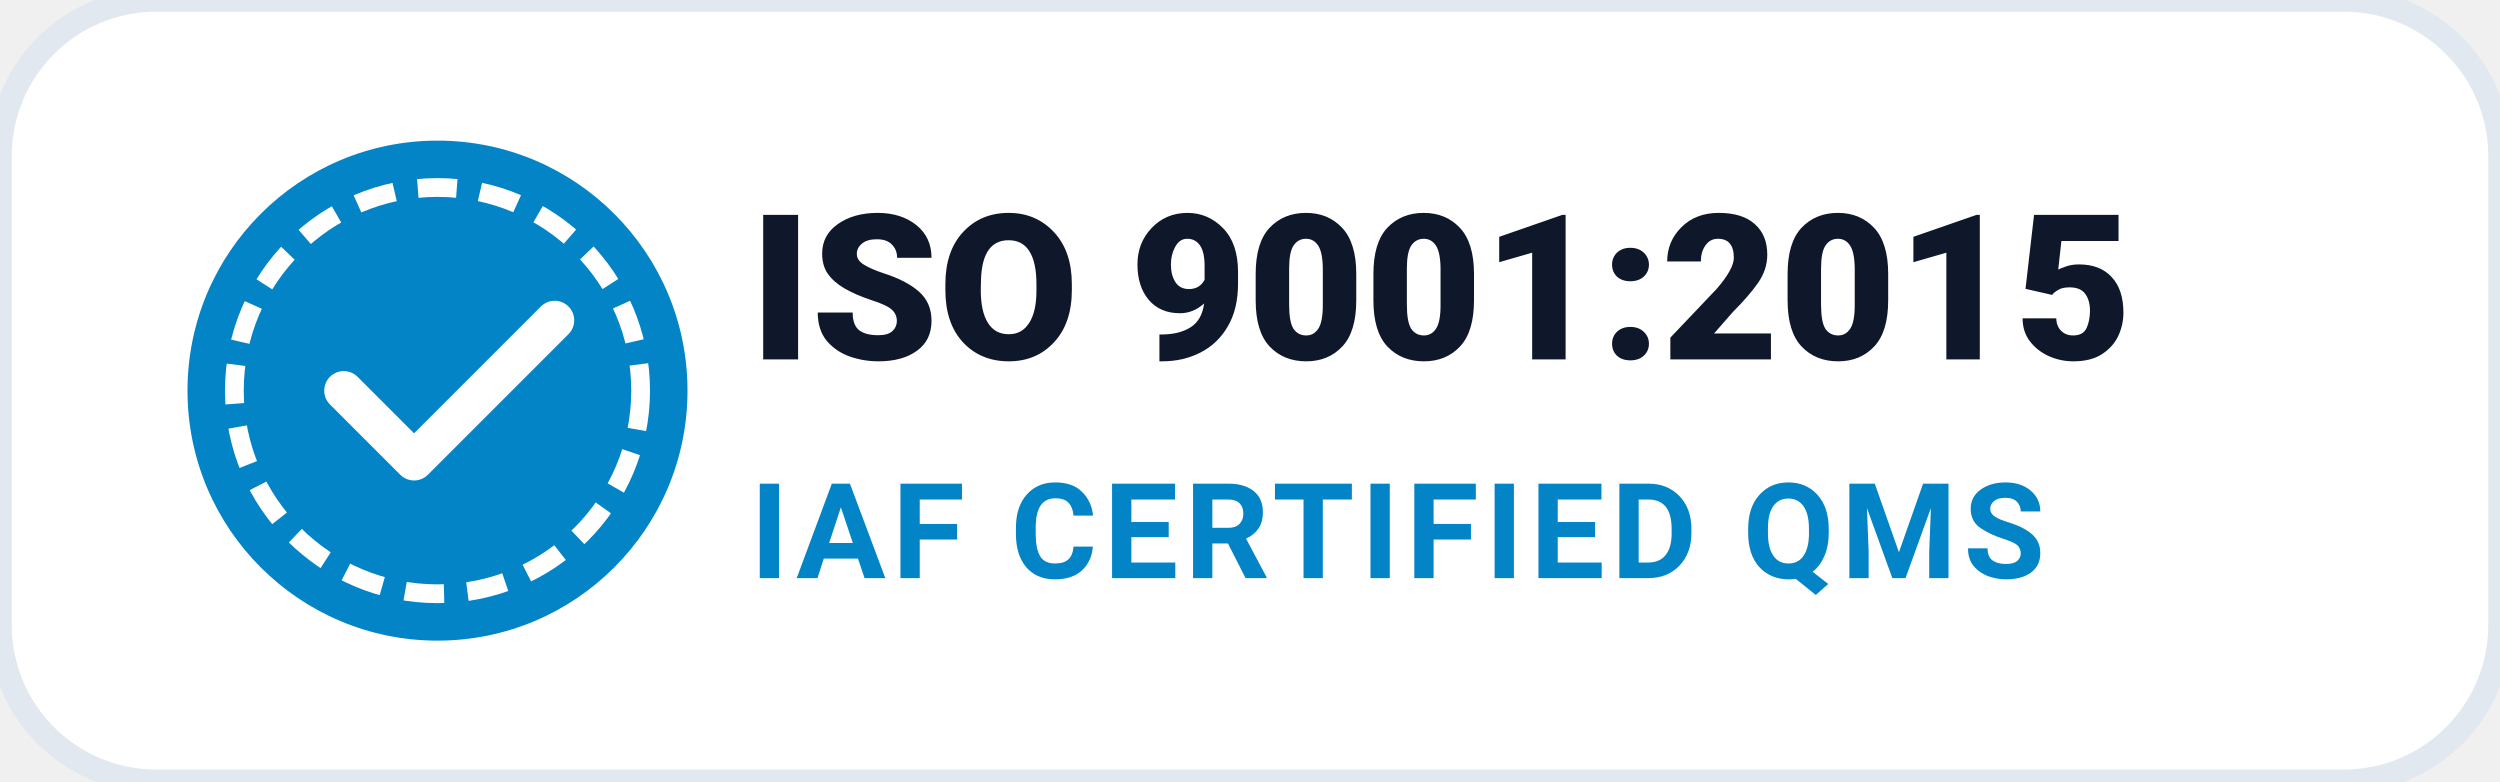
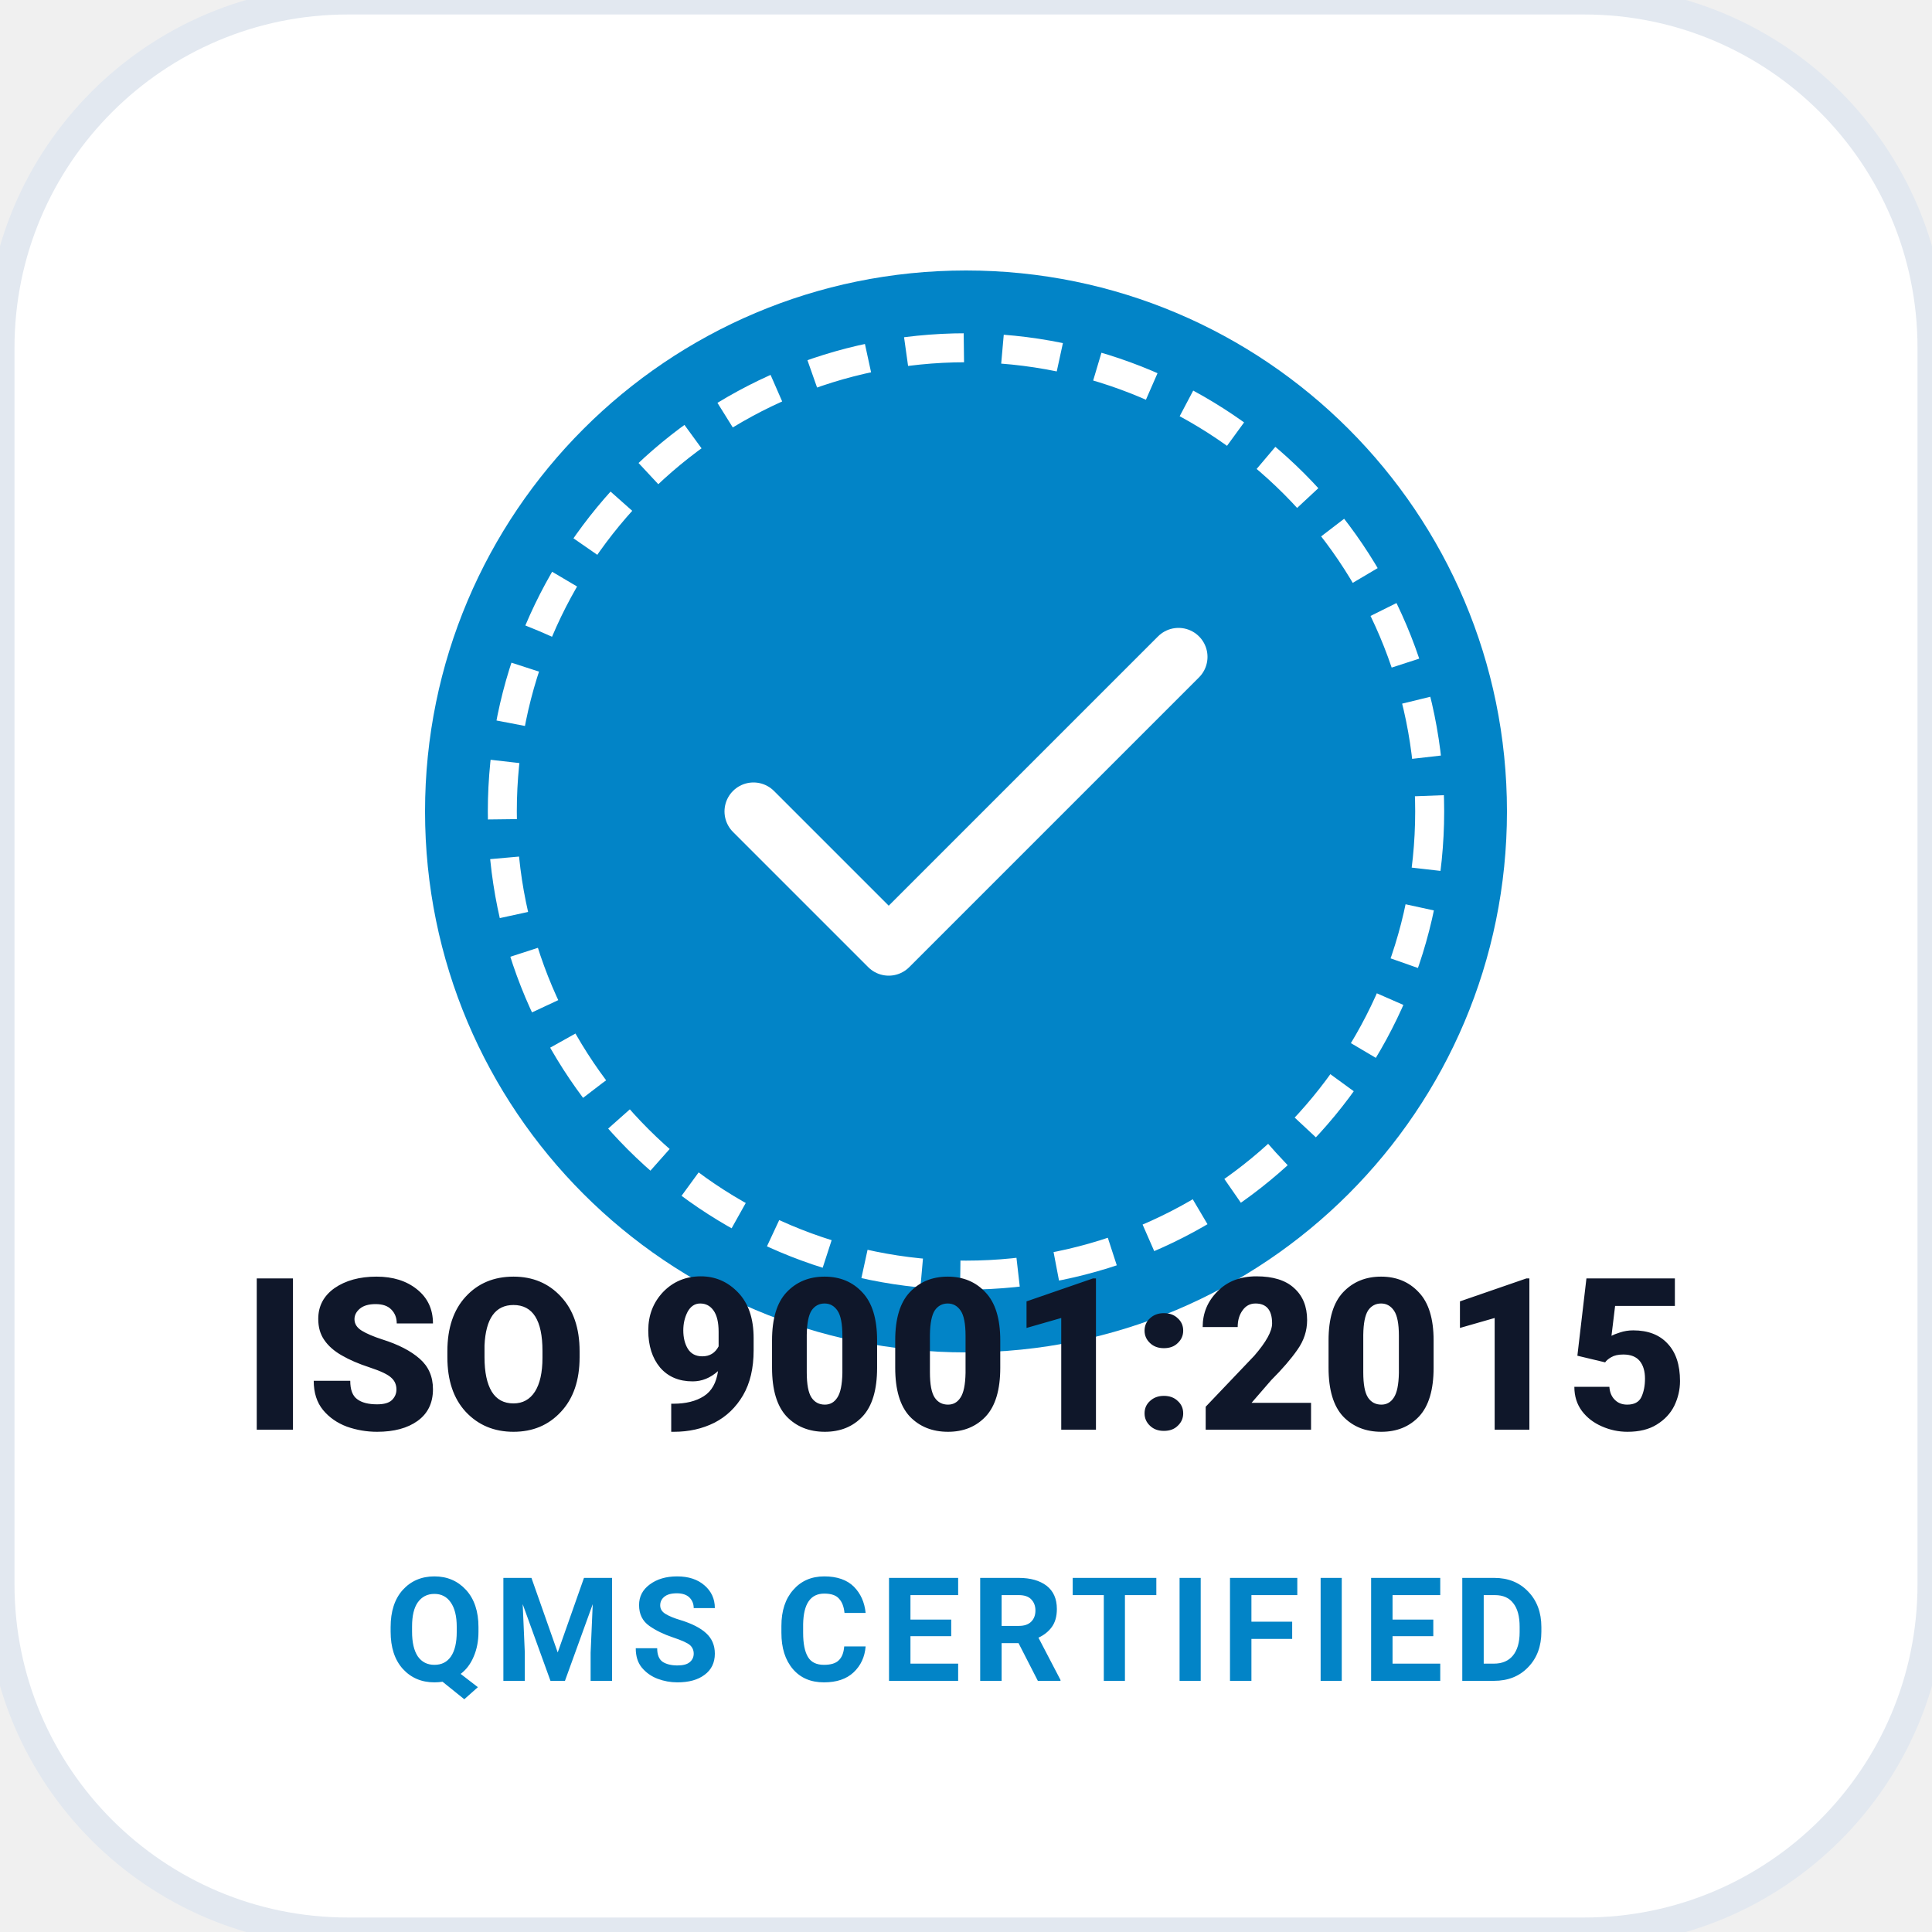
- <svg xmlns="http://www.w3.org/2000/svg" viewBox="0 0 160 50" width="160" height="50">
-   <rect width="160" height="50" rx="10" fill="#FFFFFF" stroke="#E2E8F0" stroke-width="1.5" />
-   <g transform="translate(10, 7)">
-     <circle cx="18" cy="18" r="16" fill="#0284C7" />
-     <circle cx="18" cy="18" r="13" fill="none" stroke="#FFFFFF" stroke-width="1.2" stroke-dasharray="2.5,1.5" />
-     <path d="M12 18l4.5 4.5 9-9" fill="none" stroke="#FFFFFF" stroke-width="2.5" stroke-linecap="round" stroke-linejoin="round" />
+ <svg xmlns="http://www.w3.org/2000/svg" viewBox="0 0 100 100" width="100" height="100">
+   <rect width="100" height="100" rx="18" fill="#FFFFFF" stroke="#E2E8F0" stroke-width="1.5" />
+   <g transform="translate(14, 10)">
+     <circle cx="36" cy="32" r="28" fill="#0284C7" />
+     <circle cx="36" cy="32" r="24" fill="none" stroke="#FFFFFF" stroke-width="1.5" stroke-dasharray="3,2" />
+     <path d="M25 32l7 7 15-15" fill="none" stroke="#FFFFFF" stroke-width="3" stroke-linecap="round" stroke-linejoin="round" />
  </g>
-   <text x="48" y="23" font-family="system-ui, -apple-system, BlinkMacSystemFont, 'Segoe UI', Roboto, sans-serif" font-weight="800" font-size="13" fill="#0F172A">ISO 9001:2015</text>
-   <text x="48" y="37" font-family="system-ui, -apple-system, BlinkMacSystemFont, 'Segoe UI', Roboto, sans-serif" font-weight="700" font-size="8.5" fill="#0284C7" letter-spacing="0.4">IAF CERTIFIED QMS</text>
+   <text x="50" y="74" text-anchor="middle" font-family="system-ui, -apple-system, BlinkMacSystemFont, 'Segoe UI', Roboto, sans-serif" font-weight="800" font-size="11" fill="#0F172A">ISO 9001:2015</text>
+   <text x="50" y="87" text-anchor="middle" font-family="system-ui, -apple-system, BlinkMacSystemFont, 'Segoe UI', Roboto, sans-serif" font-weight="700" font-size="7.5" fill="#0284C7" letter-spacing="0.5">QMS CERTIFIED</text>
</svg>
